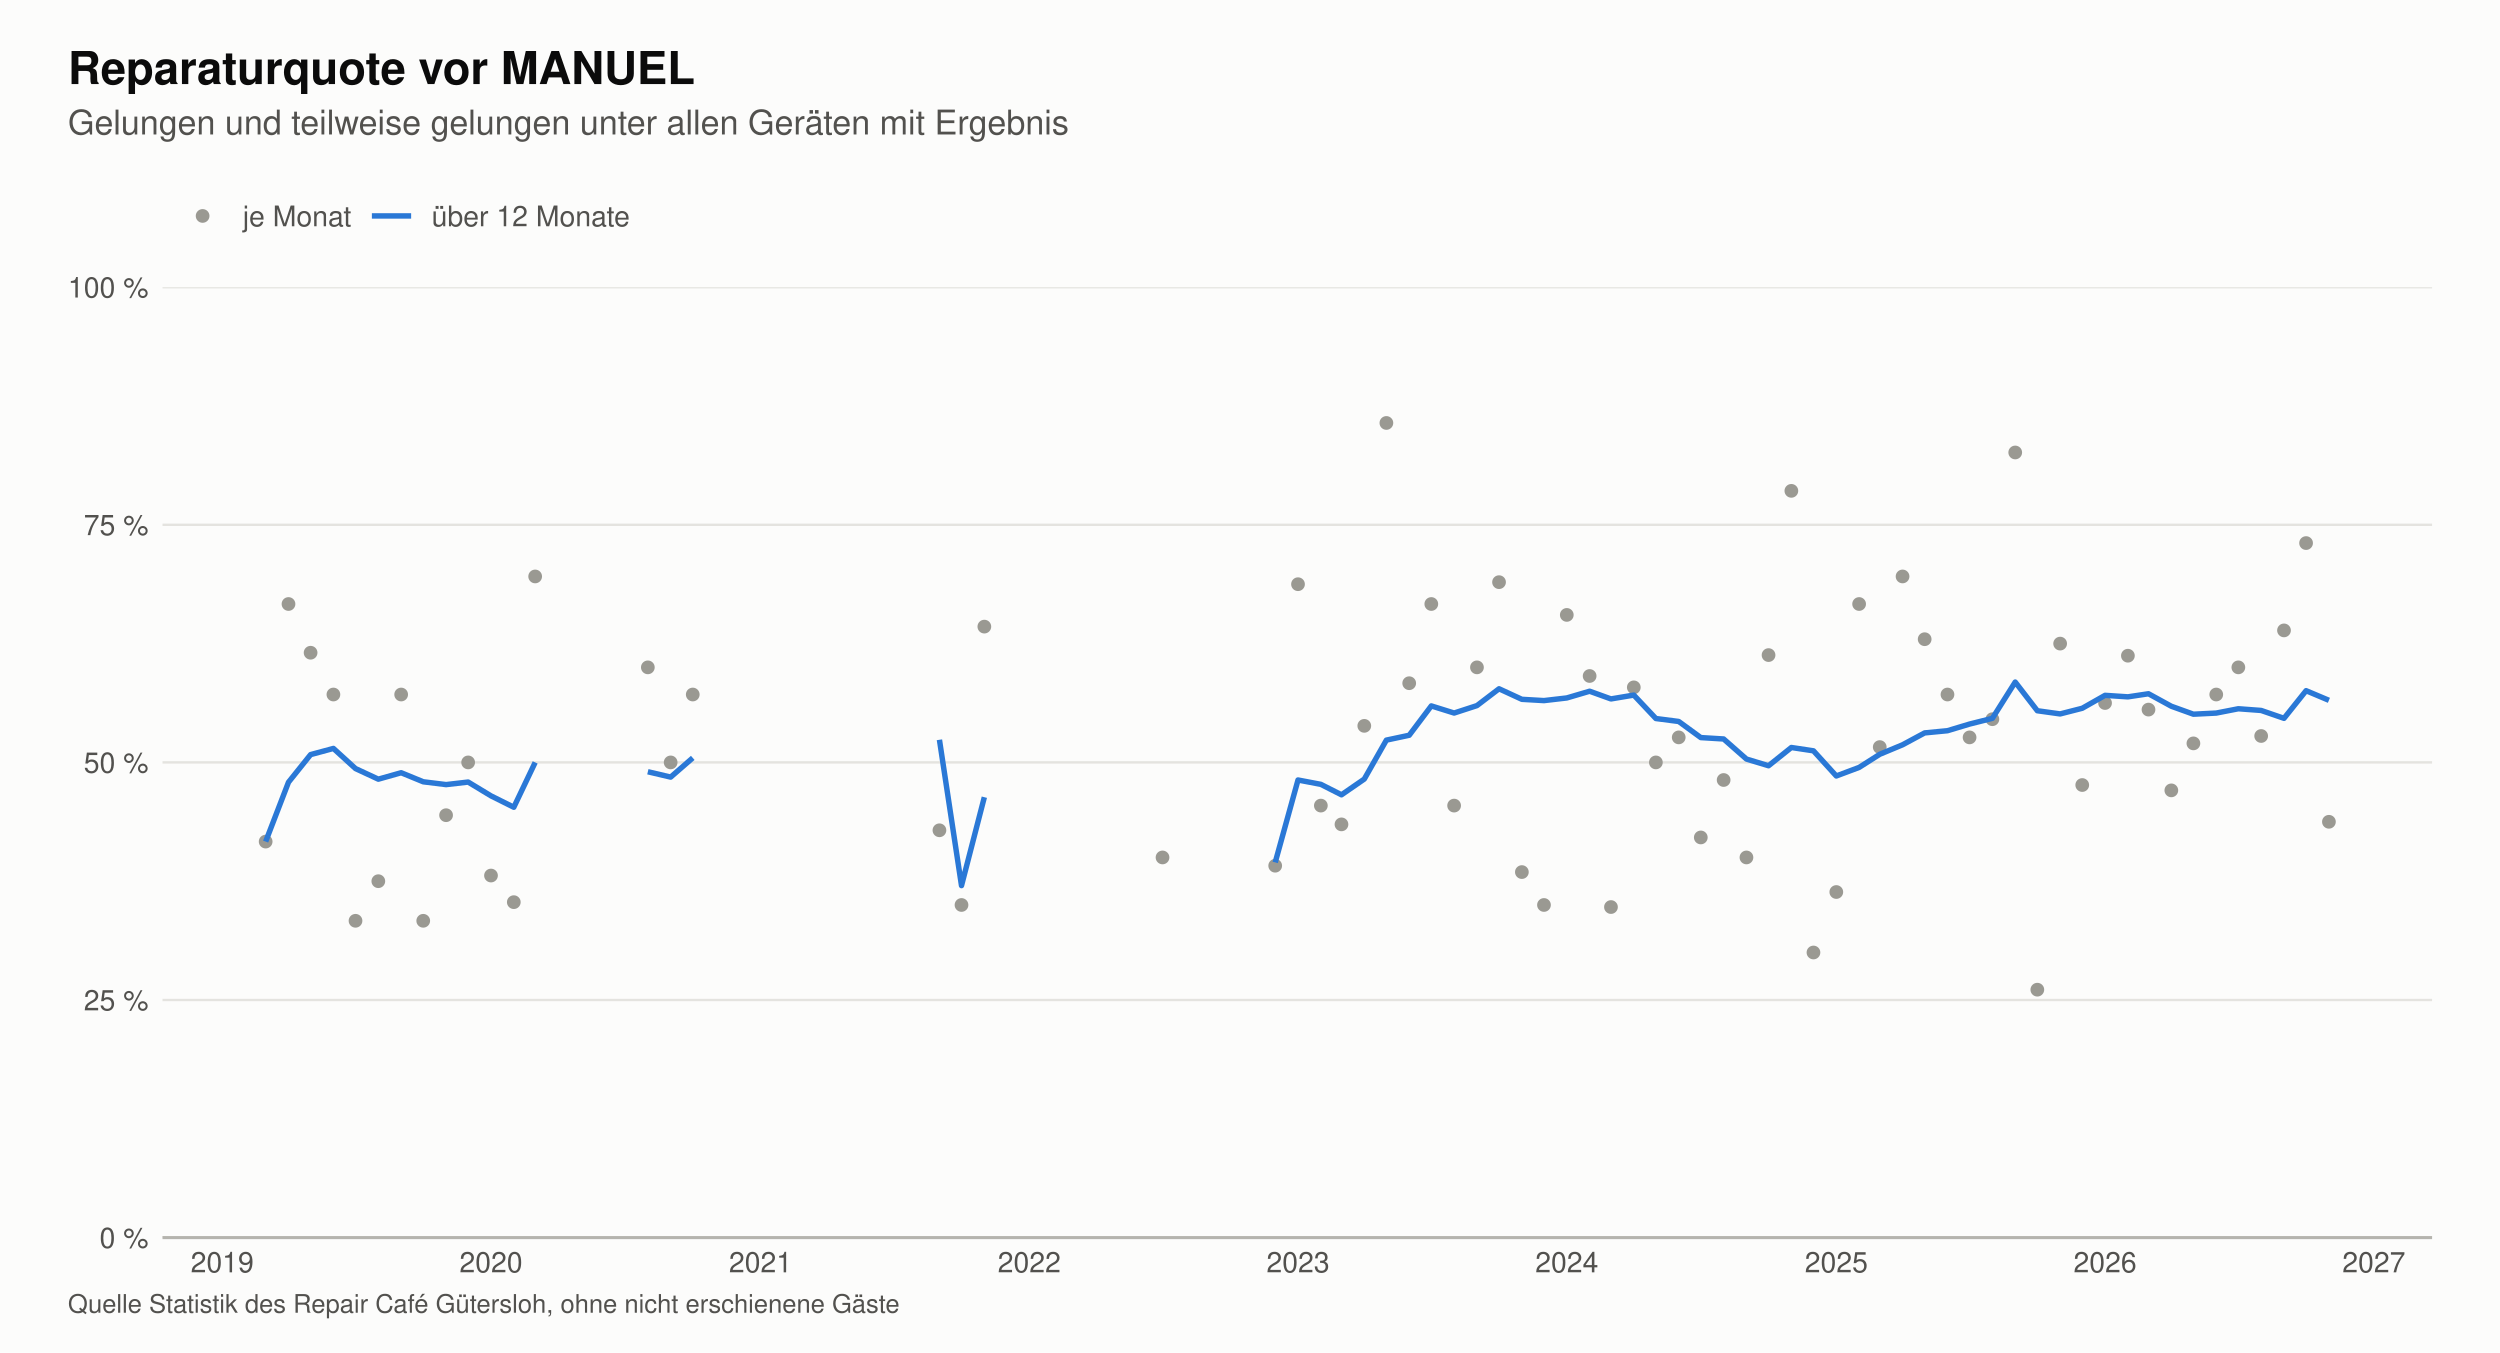
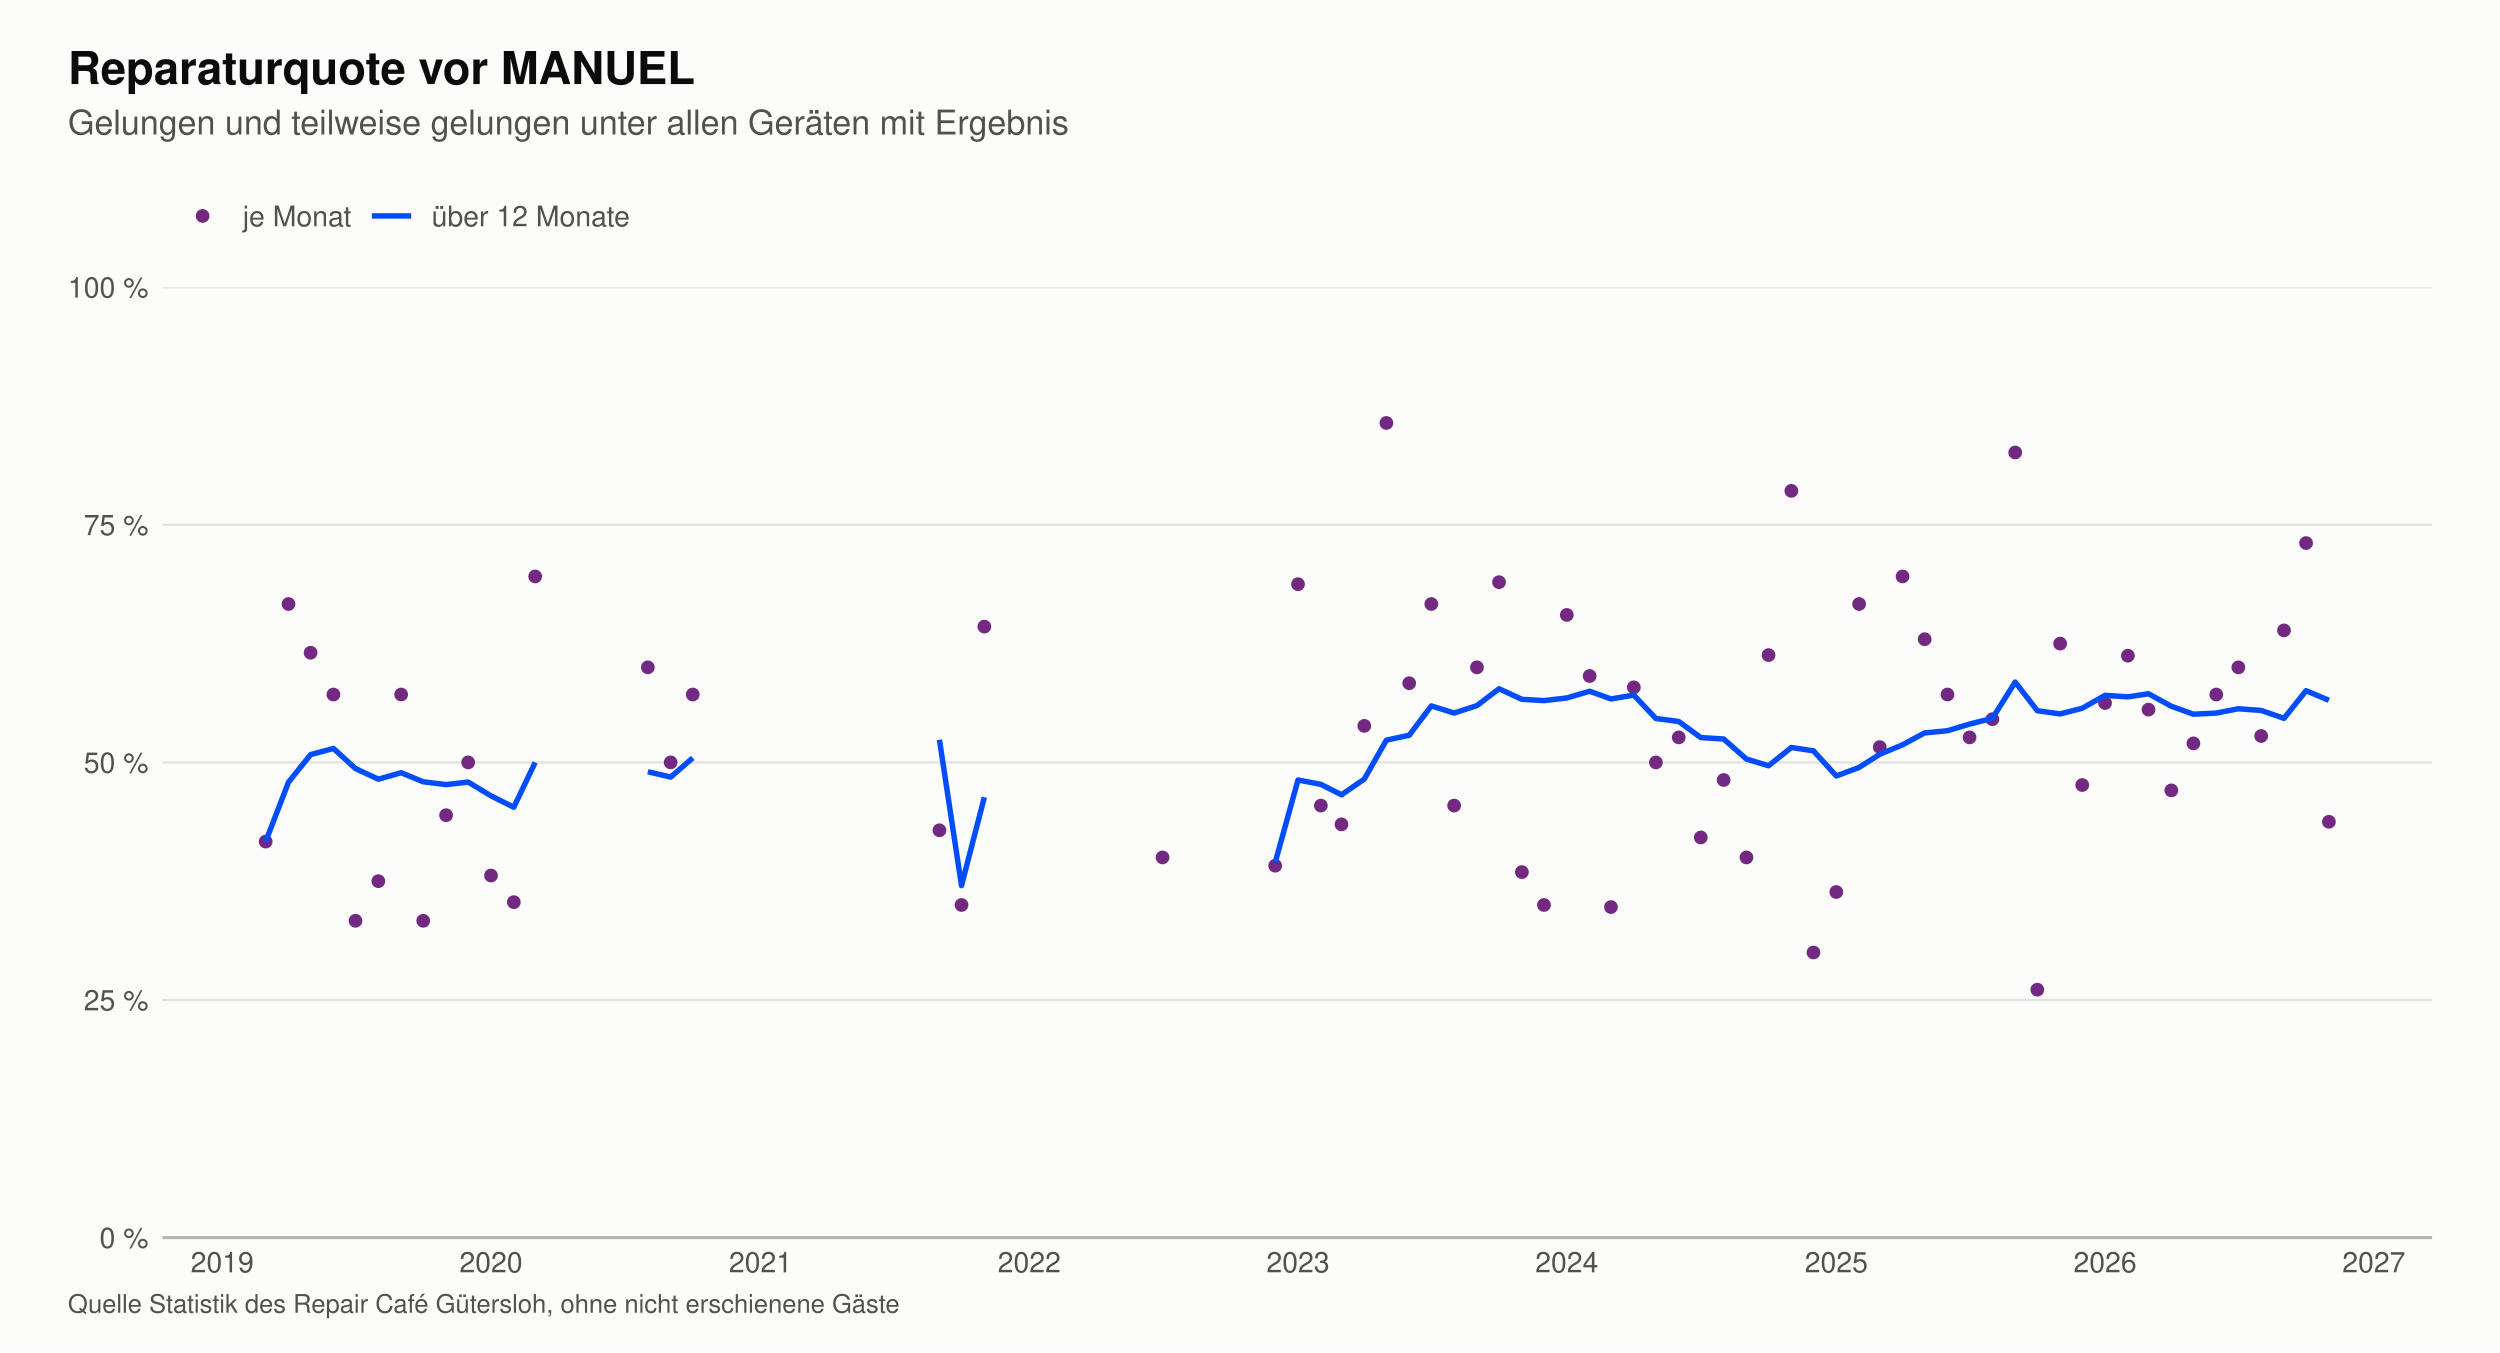
<svg xmlns="http://www.w3.org/2000/svg" width="880.00pt" height="476.00pt" viewBox="0 0 880.00 476.00">
  <style>@media (prefers-color-scheme: dark) {
[style*='fill: #FCFCFB'] { fill: #1A1A19 !important; }
[style*='stroke: #FCFCFB'] { stroke: #1A1A19 !important; }
[style*='fill: #0B0B0B'] { fill: #F0EFEC !important; }
[style*='stroke: #0B0B0B'] { stroke: #F0EFEC !important; }
[style*='fill: #52514E'] { fill: #C3C2B7 !important; }
[style*='stroke: #52514E'] { stroke: #C3C2B7 !important; }
[style*='fill: #E4E3DF'] { fill: #3A3A37 !important; }
[style*='stroke: #E4E3DF'] { stroke: #3A3A37 !important; }
[style*='fill: #B5B4AE'] { fill: #5C5B55 !important; }
[style*='stroke: #B5B4AE'] { stroke: #5C5B55 !important; }
[style*='fill: #9A9992'] { fill: #75746E !important; }
[style*='stroke: #9A9992'] { stroke: #75746E !important; }
[style*='fill: #2A78D6'] { fill: #3987E5 !important; }
[style*='stroke: #2A78D6'] { stroke: #3987E5 !important; }
[style*='fill: #EB6834'] { fill: #D95926 !important; }
[style*='stroke: #EB6834'] { stroke: #D95926 !important; }
}</style>
  <g class="svglite">
    <defs>
      <style type="text/css">
    .svglite line, .svglite polyline, .svglite polygon, .svglite path, .svglite rect, .svglite circle {
      fill: none;
      stroke: #000000;
      stroke-linecap: round;
      stroke-linejoin: round;
      stroke-miterlimit: 10.00;
    }
    .svglite text {
      white-space: pre;
    }
    .svglite g.glyphgroup path {
      fill: inherit;
      stroke: none;
    }
  </style>
    </defs>
    <rect width="100%" height="100%" style="stroke: none; fill: #FCFCFB;" />
    <defs>
      <clipPath id="cpMC4wMHw4ODAuMDB8MC4wMHw0NzYuMDA=">
        <rect x="0.00" y="0.00" width="880.00" height="476.00" />
      </clipPath>
    </defs>
    <g clip-path="url(#cpMC4wMHw4ODAuMDB8MC4wMHw0NzYuMDA=)">
      <rect x="0.00" y="0.00" width="880.00" height="476.00" style="stroke-width: 1.07; stroke: none; fill: #FCFCFB;" />
    </g>
    <defs>
      <clipPath id="cpNTcuMjB8ODU2LjA5fDEwMS4wOXw0MzUuNjQ=">
        <rect x="57.20" y="101.09" width="798.89" height="334.55" />
      </clipPath>
    </defs>
    <g clip-path="url(#cpNTcuMjB8ODU2LjA5fDEwMS4wOXw0MzUuNjQ=)">
      <polyline points="57.20,435.64 856.09,435.64 " style="stroke-width: 0.85; stroke: #E4E3DF; stroke-linecap: butt;" />
      <polyline points="57.20,352.00 856.09,352.00 " style="stroke-width: 0.85; stroke: #E4E3DF; stroke-linecap: butt;" />
      <polyline points="57.20,268.37 856.09,268.37 " style="stroke-width: 0.85; stroke: #E4E3DF; stroke-linecap: butt;" />
      <polyline points="57.20,184.73 856.09,184.73 " style="stroke-width: 0.85; stroke: #E4E3DF; stroke-linecap: butt;" />
      <polyline points="57.20,101.09 856.09,101.09 " style="stroke-width: 0.85; stroke: #E4E3DF; stroke-linecap: butt;" />
-       <circle cx="93.51" cy="296.24" r="2.06" style="stroke-width: 0.71; stroke: #9A9992; fill: #9A9992;" />
-       <circle cx="101.55" cy="212.61" r="2.06" style="stroke-width: 0.71; stroke: #9A9992; fill: #9A9992;" />
-       <circle cx="109.33" cy="229.76" r="2.06" style="stroke-width: 0.71; stroke: #9A9992; fill: #9A9992;" />
-       <circle cx="117.36" cy="244.47" r="2.06" style="stroke-width: 0.71; stroke: #9A9992; fill: #9A9992;" />
-       <circle cx="125.14" cy="324.12" r="2.06" style="stroke-width: 0.71; stroke: #9A9992; fill: #9A9992;" />
-       <circle cx="133.17" cy="310.18" r="2.06" style="stroke-width: 0.71; stroke: #9A9992; fill: #9A9992;" />
-       <circle cx="141.21" cy="244.47" r="2.06" style="stroke-width: 0.71; stroke: #9A9992; fill: #9A9992;" />
-       <circle cx="148.98" cy="324.12" r="2.06" style="stroke-width: 0.71; stroke: #9A9992; fill: #9A9992;" />
-       <circle cx="157.02" cy="286.95" r="2.06" style="stroke-width: 0.71; stroke: #9A9992; fill: #9A9992;" />
-       <circle cx="164.79" cy="268.37" r="2.06" style="stroke-width: 0.71; stroke: #9A9992; fill: #9A9992;" />
-       <circle cx="172.83" cy="308.19" r="2.06" style="stroke-width: 0.71; stroke: #9A9992; fill: #9A9992;" />
-       <circle cx="180.86" cy="317.56" r="2.06" style="stroke-width: 0.71; stroke: #9A9992; fill: #9A9992;" />
-       <circle cx="188.38" cy="202.91" r="2.06" style="stroke-width: 0.71; stroke: #9A9992; fill: #9A9992;" />
-       <circle cx="228.04" cy="234.91" r="2.06" style="stroke-width: 0.71; stroke: #9A9992; fill: #9A9992;" />
-       <circle cx="236.07" cy="268.37" r="2.06" style="stroke-width: 0.71; stroke: #9A9992; fill: #9A9992;" />
-       <circle cx="243.85" cy="244.47" r="2.06" style="stroke-width: 0.71; stroke: #9A9992; fill: #9A9992;" />
-       <circle cx="330.68" cy="292.26" r="2.06" style="stroke-width: 0.71; stroke: #9A9992; fill: #9A9992;" />
-       <circle cx="338.45" cy="318.55" r="2.06" style="stroke-width: 0.71; stroke: #9A9992; fill: #9A9992;" />
-       <circle cx="346.49" cy="220.57" r="2.06" style="stroke-width: 0.71; stroke: #9A9992; fill: #9A9992;" />
-       <circle cx="409.21" cy="301.82" r="2.06" style="stroke-width: 0.71; stroke: #9A9992; fill: #9A9992;" />
-       <circle cx="448.87" cy="304.73" r="2.06" style="stroke-width: 0.71; stroke: #9A9992; fill: #9A9992;" />
-       <circle cx="456.90" cy="205.64" r="2.06" style="stroke-width: 0.71; stroke: #9A9992; fill: #9A9992;" />
-       <circle cx="464.94" cy="283.57" r="2.06" style="stroke-width: 0.71; stroke: #9A9992; fill: #9A9992;" />
-       <circle cx="472.20" cy="290.18" r="2.06" style="stroke-width: 0.71; stroke: #9A9992; fill: #9A9992;" />
-       <circle cx="480.23" cy="255.50" r="2.06" style="stroke-width: 0.71; stroke: #9A9992; fill: #9A9992;" />
-       <circle cx="488.01" cy="148.88" r="2.06" style="stroke-width: 0.71; stroke: #9A9992; fill: #9A9992;" />
-       <circle cx="496.04" cy="240.49" r="2.06" style="stroke-width: 0.71; stroke: #9A9992; fill: #9A9992;" />
-       <circle cx="503.82" cy="212.61" r="2.06" style="stroke-width: 0.71; stroke: #9A9992; fill: #9A9992;" />
-       <circle cx="511.85" cy="283.57" r="2.06" style="stroke-width: 0.71; stroke: #9A9992; fill: #9A9992;" />
-       <circle cx="519.89" cy="234.91" r="2.06" style="stroke-width: 0.71; stroke: #9A9992; fill: #9A9992;" />
-       <circle cx="527.66" cy="204.92" r="2.06" style="stroke-width: 0.71; stroke: #9A9992; fill: #9A9992;" />
-       <circle cx="535.70" cy="306.97" r="2.06" style="stroke-width: 0.71; stroke: #9A9992; fill: #9A9992;" />
-       <circle cx="543.48" cy="318.55" r="2.06" style="stroke-width: 0.71; stroke: #9A9992; fill: #9A9992;" />
-       <circle cx="551.51" cy="216.45" r="2.06" style="stroke-width: 0.71; stroke: #9A9992; fill: #9A9992;" />
-       <circle cx="559.55" cy="237.95" r="2.06" style="stroke-width: 0.71; stroke: #9A9992; fill: #9A9992;" />
-       <circle cx="567.06" cy="319.28" r="2.06" style="stroke-width: 0.71; stroke: #9A9992; fill: #9A9992;" />
-       <circle cx="575.10" cy="241.95" r="2.06" style="stroke-width: 0.71; stroke: #9A9992; fill: #9A9992;" />
-       <circle cx="582.87" cy="268.37" r="2.06" style="stroke-width: 0.71; stroke: #9A9992; fill: #9A9992;" />
-       <circle cx="590.91" cy="259.56" r="2.06" style="stroke-width: 0.71; stroke: #9A9992; fill: #9A9992;" />
-       <circle cx="598.68" cy="294.78" r="2.06" style="stroke-width: 0.71; stroke: #9A9992; fill: #9A9992;" />
-       <circle cx="606.72" cy="274.56" r="2.06" style="stroke-width: 0.71; stroke: #9A9992; fill: #9A9992;" />
-       <circle cx="614.75" cy="301.82" r="2.06" style="stroke-width: 0.71; stroke: #9A9992; fill: #9A9992;" />
-       <circle cx="622.53" cy="230.59" r="2.06" style="stroke-width: 0.71; stroke: #9A9992; fill: #9A9992;" />
-       <circle cx="630.56" cy="172.78" r="2.06" style="stroke-width: 0.71; stroke: #9A9992; fill: #9A9992;" />
-       <circle cx="638.34" cy="335.28" r="2.06" style="stroke-width: 0.71; stroke: #9A9992; fill: #9A9992;" />
-       <circle cx="646.38" cy="313.99" r="2.06" style="stroke-width: 0.71; stroke: #9A9992; fill: #9A9992;" />
-       <circle cx="654.41" cy="212.61" r="2.06" style="stroke-width: 0.71; stroke: #9A9992; fill: #9A9992;" />
-       <circle cx="661.67" cy="262.97" r="2.06" style="stroke-width: 0.71; stroke: #9A9992; fill: #9A9992;" />
-       <circle cx="669.70" cy="202.91" r="2.06" style="stroke-width: 0.71; stroke: #9A9992; fill: #9A9992;" />
-       <circle cx="677.48" cy="225.00" r="2.06" style="stroke-width: 0.71; stroke: #9A9992; fill: #9A9992;" />
-       <circle cx="685.51" cy="244.47" r="2.06" style="stroke-width: 0.71; stroke: #9A9992; fill: #9A9992;" />
-       <circle cx="693.29" cy="259.56" r="2.06" style="stroke-width: 0.71; stroke: #9A9992; fill: #9A9992;" />
-       <circle cx="701.32" cy="253.16" r="2.06" style="stroke-width: 0.71; stroke: #9A9992; fill: #9A9992;" />
-       <circle cx="709.36" cy="159.27" r="2.06" style="stroke-width: 0.71; stroke: #9A9992; fill: #9A9992;" />
-       <circle cx="717.14" cy="348.37" r="2.06" style="stroke-width: 0.71; stroke: #9A9992; fill: #9A9992;" />
-       <circle cx="725.17" cy="226.55" r="2.06" style="stroke-width: 0.71; stroke: #9A9992; fill: #9A9992;" />
-       <circle cx="732.95" cy="276.33" r="2.06" style="stroke-width: 0.71; stroke: #9A9992; fill: #9A9992;" />
-       <circle cx="740.98" cy="247.46" r="2.06" style="stroke-width: 0.71; stroke: #9A9992; fill: #9A9992;" />
-       <circle cx="749.02" cy="230.81" r="2.06" style="stroke-width: 0.71; stroke: #9A9992; fill: #9A9992;" />
-       <circle cx="756.27" cy="249.78" r="2.06" style="stroke-width: 0.71; stroke: #9A9992; fill: #9A9992;" />
-       <circle cx="764.31" cy="278.21" r="2.06" style="stroke-width: 0.71; stroke: #9A9992; fill: #9A9992;" />
-       <circle cx="772.08" cy="261.67" r="2.06" style="stroke-width: 0.71; stroke: #9A9992; fill: #9A9992;" />
-       <circle cx="780.12" cy="244.47" r="2.06" style="stroke-width: 0.71; stroke: #9A9992; fill: #9A9992;" />
-       <circle cx="787.90" cy="234.91" r="2.06" style="stroke-width: 0.71; stroke: #9A9992; fill: #9A9992;" />
-       <circle cx="795.93" cy="259.07" r="2.06" style="stroke-width: 0.71; stroke: #9A9992; fill: #9A9992;" />
-       <circle cx="803.97" cy="221.90" r="2.06" style="stroke-width: 0.71; stroke: #9A9992; fill: #9A9992;" />
-       <circle cx="811.74" cy="191.16" r="2.06" style="stroke-width: 0.71; stroke: #9A9992; fill: #9A9992;" />
-       <circle cx="819.78" cy="289.27" r="2.06" style="stroke-width: 0.71; stroke: #9A9992; fill: #9A9992;" />
-       <polyline points="93.51,296.24 101.55,275.34 109.33,265.62 117.36,263.45 125.14,270.54 133.17,274.27 141.21,272.00 148.98,275.19 157.02,276.18 164.79,275.28 172.83,280.15 180.86,284.15 188.38,268.37 " style="stroke-width: 1.92; stroke: #2A78D6; stroke-linecap: butt;" />
-       <polyline points="228.04,271.65 236.07,273.54 243.85,266.77 " style="stroke-width: 1.92; stroke: #2A78D6; stroke-linecap: butt;" />
-       <polyline points="330.68,260.40 338.45,311.73 346.49,280.61 " style="stroke-width: 1.92; stroke: #2A78D6; stroke-linecap: butt;" />
-       <polyline points="448.87,303.58 456.90,274.56 464.94,276.09 472.20,279.77 480.23,274.23 488.01,260.52 496.04,258.81 503.82,248.48 511.85,250.99 519.89,248.37 527.66,242.45 535.70,246.16 543.48,246.61 551.51,245.68 559.55,243.31 567.06,246.02 575.10,244.67 582.87,252.92 590.91,253.96 598.68,259.63 606.72,260.12 614.75,267.19 622.53,269.54 630.56,263.12 638.34,264.29 646.38,273.14 654.41,270.13 661.67,265.51 669.70,262.17 677.48,257.98 685.51,257.21 693.29,254.87 701.32,252.85 709.36,240.09 717.14,250.18 725.17,251.30 732.95,249.31 740.98,244.76 749.02,245.29 756.27,244.20 764.31,248.60 772.08,251.40 780.12,251.00 787.90,249.48 795.93,250.08 803.97,252.85 811.74,243.12 819.78,246.51 " style="stroke-width: 1.92; stroke: #2A78D6; stroke-linecap: butt;" />
+       <circle cx="93.51" cy="296.24" r="2.06" style="stroke-width: 0.71; stroke: #732982; fill: #732982;" />
+       <circle cx="101.55" cy="212.61" r="2.06" style="stroke-width: 0.71; stroke: #732982; fill: #732982;" />
+       <circle cx="109.33" cy="229.76" r="2.06" style="stroke-width: 0.71; stroke: #732982; fill: #732982;" />
+       <circle cx="117.36" cy="244.47" r="2.06" style="stroke-width: 0.71; stroke: #732982; fill: #732982;" />
+       <circle cx="125.14" cy="324.12" r="2.06" style="stroke-width: 0.71; stroke: #732982; fill: #732982;" />
+       <circle cx="133.17" cy="310.18" r="2.06" style="stroke-width: 0.71; stroke: #732982; fill: #732982;" />
+       <circle cx="141.21" cy="244.47" r="2.06" style="stroke-width: 0.71; stroke: #732982; fill: #732982;" />
+       <circle cx="148.98" cy="324.12" r="2.06" style="stroke-width: 0.71; stroke: #732982; fill: #732982;" />
+       <circle cx="157.02" cy="286.95" r="2.06" style="stroke-width: 0.71; stroke: #732982; fill: #732982;" />
+       <circle cx="164.79" cy="268.37" r="2.06" style="stroke-width: 0.71; stroke: #732982; fill: #732982;" />
+       <circle cx="172.83" cy="308.19" r="2.06" style="stroke-width: 0.71; stroke: #732982; fill: #732982;" />
+       <circle cx="180.86" cy="317.56" r="2.06" style="stroke-width: 0.71; stroke: #732982; fill: #732982;" />
+       <circle cx="188.38" cy="202.91" r="2.06" style="stroke-width: 0.71; stroke: #732982; fill: #732982;" />
+       <circle cx="228.04" cy="234.91" r="2.06" style="stroke-width: 0.71; stroke: #732982; fill: #732982;" />
+       <circle cx="236.07" cy="268.37" r="2.06" style="stroke-width: 0.71; stroke: #732982; fill: #732982;" />
+       <circle cx="243.85" cy="244.47" r="2.06" style="stroke-width: 0.71; stroke: #732982; fill: #732982;" />
+       <circle cx="330.68" cy="292.26" r="2.06" style="stroke-width: 0.71; stroke: #732982; fill: #732982;" />
+       <circle cx="338.45" cy="318.55" r="2.06" style="stroke-width: 0.71; stroke: #732982; fill: #732982;" />
+       <circle cx="346.49" cy="220.57" r="2.06" style="stroke-width: 0.71; stroke: #732982; fill: #732982;" />
+       <circle cx="409.21" cy="301.82" r="2.06" style="stroke-width: 0.71; stroke: #732982; fill: #732982;" />
+       <circle cx="448.87" cy="304.73" r="2.06" style="stroke-width: 0.71; stroke: #732982; fill: #732982;" />
+       <circle cx="456.90" cy="205.64" r="2.06" style="stroke-width: 0.71; stroke: #732982; fill: #732982;" />
+       <circle cx="464.94" cy="283.57" r="2.06" style="stroke-width: 0.71; stroke: #732982; fill: #732982;" />
+       <circle cx="472.20" cy="290.18" r="2.06" style="stroke-width: 0.71; stroke: #732982; fill: #732982;" />
+       <circle cx="480.23" cy="255.50" r="2.06" style="stroke-width: 0.71; stroke: #732982; fill: #732982;" />
+       <circle cx="488.01" cy="148.88" r="2.06" style="stroke-width: 0.71; stroke: #732982; fill: #732982;" />
+       <circle cx="496.04" cy="240.49" r="2.06" style="stroke-width: 0.71; stroke: #732982; fill: #732982;" />
+       <circle cx="503.82" cy="212.61" r="2.06" style="stroke-width: 0.71; stroke: #732982; fill: #732982;" />
+       <circle cx="511.85" cy="283.57" r="2.06" style="stroke-width: 0.71; stroke: #732982; fill: #732982;" />
+       <circle cx="519.89" cy="234.91" r="2.06" style="stroke-width: 0.71; stroke: #732982; fill: #732982;" />
+       <circle cx="527.66" cy="204.92" r="2.06" style="stroke-width: 0.71; stroke: #732982; fill: #732982;" />
+       <circle cx="535.70" cy="306.97" r="2.06" style="stroke-width: 0.71; stroke: #732982; fill: #732982;" />
+       <circle cx="543.48" cy="318.55" r="2.06" style="stroke-width: 0.71; stroke: #732982; fill: #732982;" />
+       <circle cx="551.51" cy="216.45" r="2.06" style="stroke-width: 0.71; stroke: #732982; fill: #732982;" />
+       <circle cx="559.55" cy="237.95" r="2.06" style="stroke-width: 0.71; stroke: #732982; fill: #732982;" />
+       <circle cx="567.06" cy="319.28" r="2.06" style="stroke-width: 0.71; stroke: #732982; fill: #732982;" />
+       <circle cx="575.10" cy="241.95" r="2.06" style="stroke-width: 0.71; stroke: #732982; fill: #732982;" />
+       <circle cx="582.87" cy="268.37" r="2.06" style="stroke-width: 0.71; stroke: #732982; fill: #732982;" />
+       <circle cx="590.91" cy="259.56" r="2.06" style="stroke-width: 0.71; stroke: #732982; fill: #732982;" />
+       <circle cx="598.68" cy="294.78" r="2.06" style="stroke-width: 0.71; stroke: #732982; fill: #732982;" />
+       <circle cx="606.72" cy="274.56" r="2.06" style="stroke-width: 0.71; stroke: #732982; fill: #732982;" />
+       <circle cx="614.75" cy="301.82" r="2.06" style="stroke-width: 0.71; stroke: #732982; fill: #732982;" />
+       <circle cx="622.53" cy="230.59" r="2.06" style="stroke-width: 0.71; stroke: #732982; fill: #732982;" />
+       <circle cx="630.56" cy="172.78" r="2.06" style="stroke-width: 0.71; stroke: #732982; fill: #732982;" />
+       <circle cx="638.34" cy="335.28" r="2.06" style="stroke-width: 0.71; stroke: #732982; fill: #732982;" />
+       <circle cx="646.38" cy="313.99" r="2.06" style="stroke-width: 0.71; stroke: #732982; fill: #732982;" />
+       <circle cx="654.41" cy="212.61" r="2.06" style="stroke-width: 0.71; stroke: #732982; fill: #732982;" />
+       <circle cx="661.67" cy="262.97" r="2.06" style="stroke-width: 0.71; stroke: #732982; fill: #732982;" />
+       <circle cx="669.70" cy="202.91" r="2.06" style="stroke-width: 0.71; stroke: #732982; fill: #732982;" />
+       <circle cx="677.48" cy="225.00" r="2.06" style="stroke-width: 0.71; stroke: #732982; fill: #732982;" />
+       <circle cx="685.51" cy="244.47" r="2.06" style="stroke-width: 0.71; stroke: #732982; fill: #732982;" />
+       <circle cx="693.29" cy="259.56" r="2.06" style="stroke-width: 0.71; stroke: #732982; fill: #732982;" />
+       <circle cx="701.32" cy="253.16" r="2.06" style="stroke-width: 0.71; stroke: #732982; fill: #732982;" />
+       <circle cx="709.36" cy="159.27" r="2.06" style="stroke-width: 0.71; stroke: #732982; fill: #732982;" />
+       <circle cx="717.14" cy="348.37" r="2.06" style="stroke-width: 0.71; stroke: #732982; fill: #732982;" />
+       <circle cx="725.17" cy="226.55" r="2.06" style="stroke-width: 0.71; stroke: #732982; fill: #732982;" />
+       <circle cx="732.95" cy="276.33" r="2.06" style="stroke-width: 0.71; stroke: #732982; fill: #732982;" />
+       <circle cx="740.98" cy="247.46" r="2.06" style="stroke-width: 0.71; stroke: #732982; fill: #732982;" />
+       <circle cx="749.02" cy="230.81" r="2.06" style="stroke-width: 0.71; stroke: #732982; fill: #732982;" />
+       <circle cx="756.27" cy="249.78" r="2.06" style="stroke-width: 0.71; stroke: #732982; fill: #732982;" />
+       <circle cx="764.31" cy="278.21" r="2.06" style="stroke-width: 0.71; stroke: #732982; fill: #732982;" />
+       <circle cx="772.08" cy="261.67" r="2.06" style="stroke-width: 0.71; stroke: #732982; fill: #732982;" />
+       <circle cx="780.12" cy="244.47" r="2.06" style="stroke-width: 0.71; stroke: #732982; fill: #732982;" />
+       <circle cx="787.90" cy="234.91" r="2.06" style="stroke-width: 0.71; stroke: #732982; fill: #732982;" />
+       <circle cx="795.93" cy="259.07" r="2.06" style="stroke-width: 0.71; stroke: #732982; fill: #732982;" />
+       <circle cx="803.97" cy="221.90" r="2.06" style="stroke-width: 0.71; stroke: #732982; fill: #732982;" />
+       <circle cx="811.74" cy="191.16" r="2.06" style="stroke-width: 0.71; stroke: #732982; fill: #732982;" />
+       <circle cx="819.78" cy="289.27" r="2.06" style="stroke-width: 0.71; stroke: #732982; fill: #732982;" />
+       <polyline points="93.51,296.24 101.55,275.34 109.33,265.62 117.36,263.45 125.14,270.54 133.17,274.27 141.21,272.00 148.98,275.19 157.02,276.18 164.79,275.28 172.83,280.15 180.86,284.15 188.38,268.37 " style="stroke-width: 1.92; stroke: #004CFF; stroke-linecap: butt;" />
+       <polyline points="228.04,271.65 236.07,273.54 243.85,266.77 " style="stroke-width: 1.92; stroke: #004CFF; stroke-linecap: butt;" />
+       <polyline points="330.68,260.40 338.45,311.73 346.49,280.61 " style="stroke-width: 1.92; stroke: #004CFF; stroke-linecap: butt;" />
+       <polyline points="448.87,303.58 456.90,274.56 464.94,276.09 472.20,279.77 480.23,274.23 488.01,260.52 496.04,258.81 503.82,248.48 511.85,250.99 519.89,248.37 527.66,242.45 535.70,246.16 543.48,246.61 551.51,245.68 559.55,243.31 567.06,246.02 575.10,244.67 582.87,252.92 590.91,253.96 598.68,259.63 606.72,260.12 614.75,267.19 622.53,269.54 630.56,263.12 638.34,264.29 646.38,273.14 654.41,270.13 661.67,265.51 669.70,262.17 677.48,257.98 685.51,257.21 693.29,254.87 701.32,252.85 709.36,240.09 717.14,250.18 725.17,251.30 732.95,249.31 740.98,244.76 749.02,245.29 756.27,244.20 764.31,248.60 772.08,251.40 780.12,251.00 787.90,249.48 795.93,250.08 803.97,252.85 811.74,243.12 819.78,246.51 " style="stroke-width: 1.92; stroke: #004CFF; stroke-linecap: butt;" />
    </g>
    <g clip-path="url(#cpMC4wMHw4ODAuMDB8MC4wMHw0NzYuMDA=)">
      <text x="52.27" y="439.28" text-anchor="end" style="font-size: 10.00px;fill: #52514E; font-family: &quot;Nimbus Sans&quot;;" textLength="17.23px" lengthAdjust="spacingAndGlyphs">0 %</text>
      <text x="52.27" y="355.65" text-anchor="end" style="font-size: 10.00px;fill: #52514E; font-family: &quot;Nimbus Sans&quot;;" textLength="22.80px" lengthAdjust="spacingAndGlyphs">25 %</text>
      <text x="52.27" y="272.01" text-anchor="end" style="font-size: 10.00px;fill: #52514E; font-family: &quot;Nimbus Sans&quot;;" textLength="22.80px" lengthAdjust="spacingAndGlyphs">50 %</text>
      <text x="52.27" y="188.37" text-anchor="end" style="font-size: 10.00px;fill: #52514E; font-family: &quot;Nimbus Sans&quot;;" textLength="22.80px" lengthAdjust="spacingAndGlyphs">75 %</text>
      <text x="52.27" y="104.73" text-anchor="end" style="font-size: 10.00px;fill: #52514E; font-family: &quot;Nimbus Sans&quot;;" textLength="28.36px" lengthAdjust="spacingAndGlyphs">100 %</text>
      <polyline points="57.20,435.64 856.09,435.64 " style="stroke-width: 1.07; stroke: #B5B4AE; stroke-linecap: butt;" />
      <text x="78.22" y="447.86" text-anchor="middle" style="font-size: 10.00px;fill: #52514E; font-family: &quot;Nimbus Sans&quot;;" textLength="22.25px" lengthAdjust="spacingAndGlyphs">2019</text>
      <text x="172.83" y="447.86" text-anchor="middle" style="font-size: 10.00px;fill: #52514E; font-family: &quot;Nimbus Sans&quot;;" textLength="22.25px" lengthAdjust="spacingAndGlyphs">2020</text>
      <text x="267.69" y="447.86" text-anchor="middle" style="font-size: 10.00px;fill: #52514E; font-family: &quot;Nimbus Sans&quot;;" textLength="22.25px" lengthAdjust="spacingAndGlyphs">2021</text>
      <text x="362.30" y="447.86" text-anchor="middle" style="font-size: 10.00px;fill: #52514E; font-family: &quot;Nimbus Sans&quot;;" textLength="22.25px" lengthAdjust="spacingAndGlyphs">2022</text>
      <text x="456.90" y="447.86" text-anchor="middle" style="font-size: 10.00px;fill: #52514E; font-family: &quot;Nimbus Sans&quot;;" textLength="22.25px" lengthAdjust="spacingAndGlyphs">2023</text>
      <text x="551.51" y="447.86" text-anchor="middle" style="font-size: 10.00px;fill: #52514E; font-family: &quot;Nimbus Sans&quot;;" textLength="22.25px" lengthAdjust="spacingAndGlyphs">2024</text>
      <text x="646.38" y="447.86" text-anchor="middle" style="font-size: 10.00px;fill: #52514E; font-family: &quot;Nimbus Sans&quot;;" textLength="22.25px" lengthAdjust="spacingAndGlyphs">2025</text>
      <text x="740.98" y="447.86" text-anchor="middle" style="font-size: 10.00px;fill: #52514E; font-family: &quot;Nimbus Sans&quot;;" textLength="22.25px" lengthAdjust="spacingAndGlyphs">2026</text>
      <text x="835.59" y="447.86" text-anchor="middle" style="font-size: 10.00px;fill: #52514E; font-family: &quot;Nimbus Sans&quot;;" textLength="22.25px" lengthAdjust="spacingAndGlyphs">2027</text>
-       <circle cx="71.32" cy="76.01" r="2.06" style="stroke-width: 0.71; stroke: #9A9992; fill: #9A9992;" />
-       <line x1="130.90" y1="76.01" x2="144.72" y2="76.01" style="stroke-width: 1.92; stroke: #2A78D6; stroke-linecap: butt;" />
+       <circle cx="71.32" cy="76.01" r="2.06" style="stroke-width: 0.71; stroke: #732982; fill: #732982;" />
+       <line x1="130.90" y1="76.01" x2="144.72" y2="76.01" style="stroke-width: 1.92; stroke: #004CFF; stroke-linecap: butt;" />
      <text x="85.44" y="79.65" style="font-size: 10.00px;fill: #52514E; font-family: &quot;Nimbus Sans&quot;;" textLength="38.25px" lengthAdjust="spacingAndGlyphs">je Monat</text>
      <text x="151.93" y="79.65" style="font-size: 10.00px;fill: #52514E; font-family: &quot;Nimbus Sans&quot;;" textLength="69.81px" lengthAdjust="spacingAndGlyphs">über 12 Monate</text>
      <text x="23.91" y="47.32" style="font-size: 12.00px;fill: #52514E; font-family: &quot;Nimbus Sans&quot;;" textLength="352.41px" lengthAdjust="spacingAndGlyphs">Gelungen und teilweise gelungen unter allen Geräten mit Ergebnis</text>
      <text x="23.91" y="29.60" style="font-size: 16.00px; font-weight: bold;fill: #0B0B0B; font-family: &quot;Nimbus Sans&quot;;" textLength="220.72px" lengthAdjust="spacingAndGlyphs">Reparaturquote vor MANUEL</text>
      <text x="23.91" y="462.08" style="font-size: 9.00px;fill: #52514E; font-family: &quot;Nimbus Sans&quot;;" textLength="292.66px" lengthAdjust="spacingAndGlyphs">Quelle Statistik des Repair Café Gütersloh, ohne nicht erschienene Gäste</text>
    </g>
  </g>
</svg>
